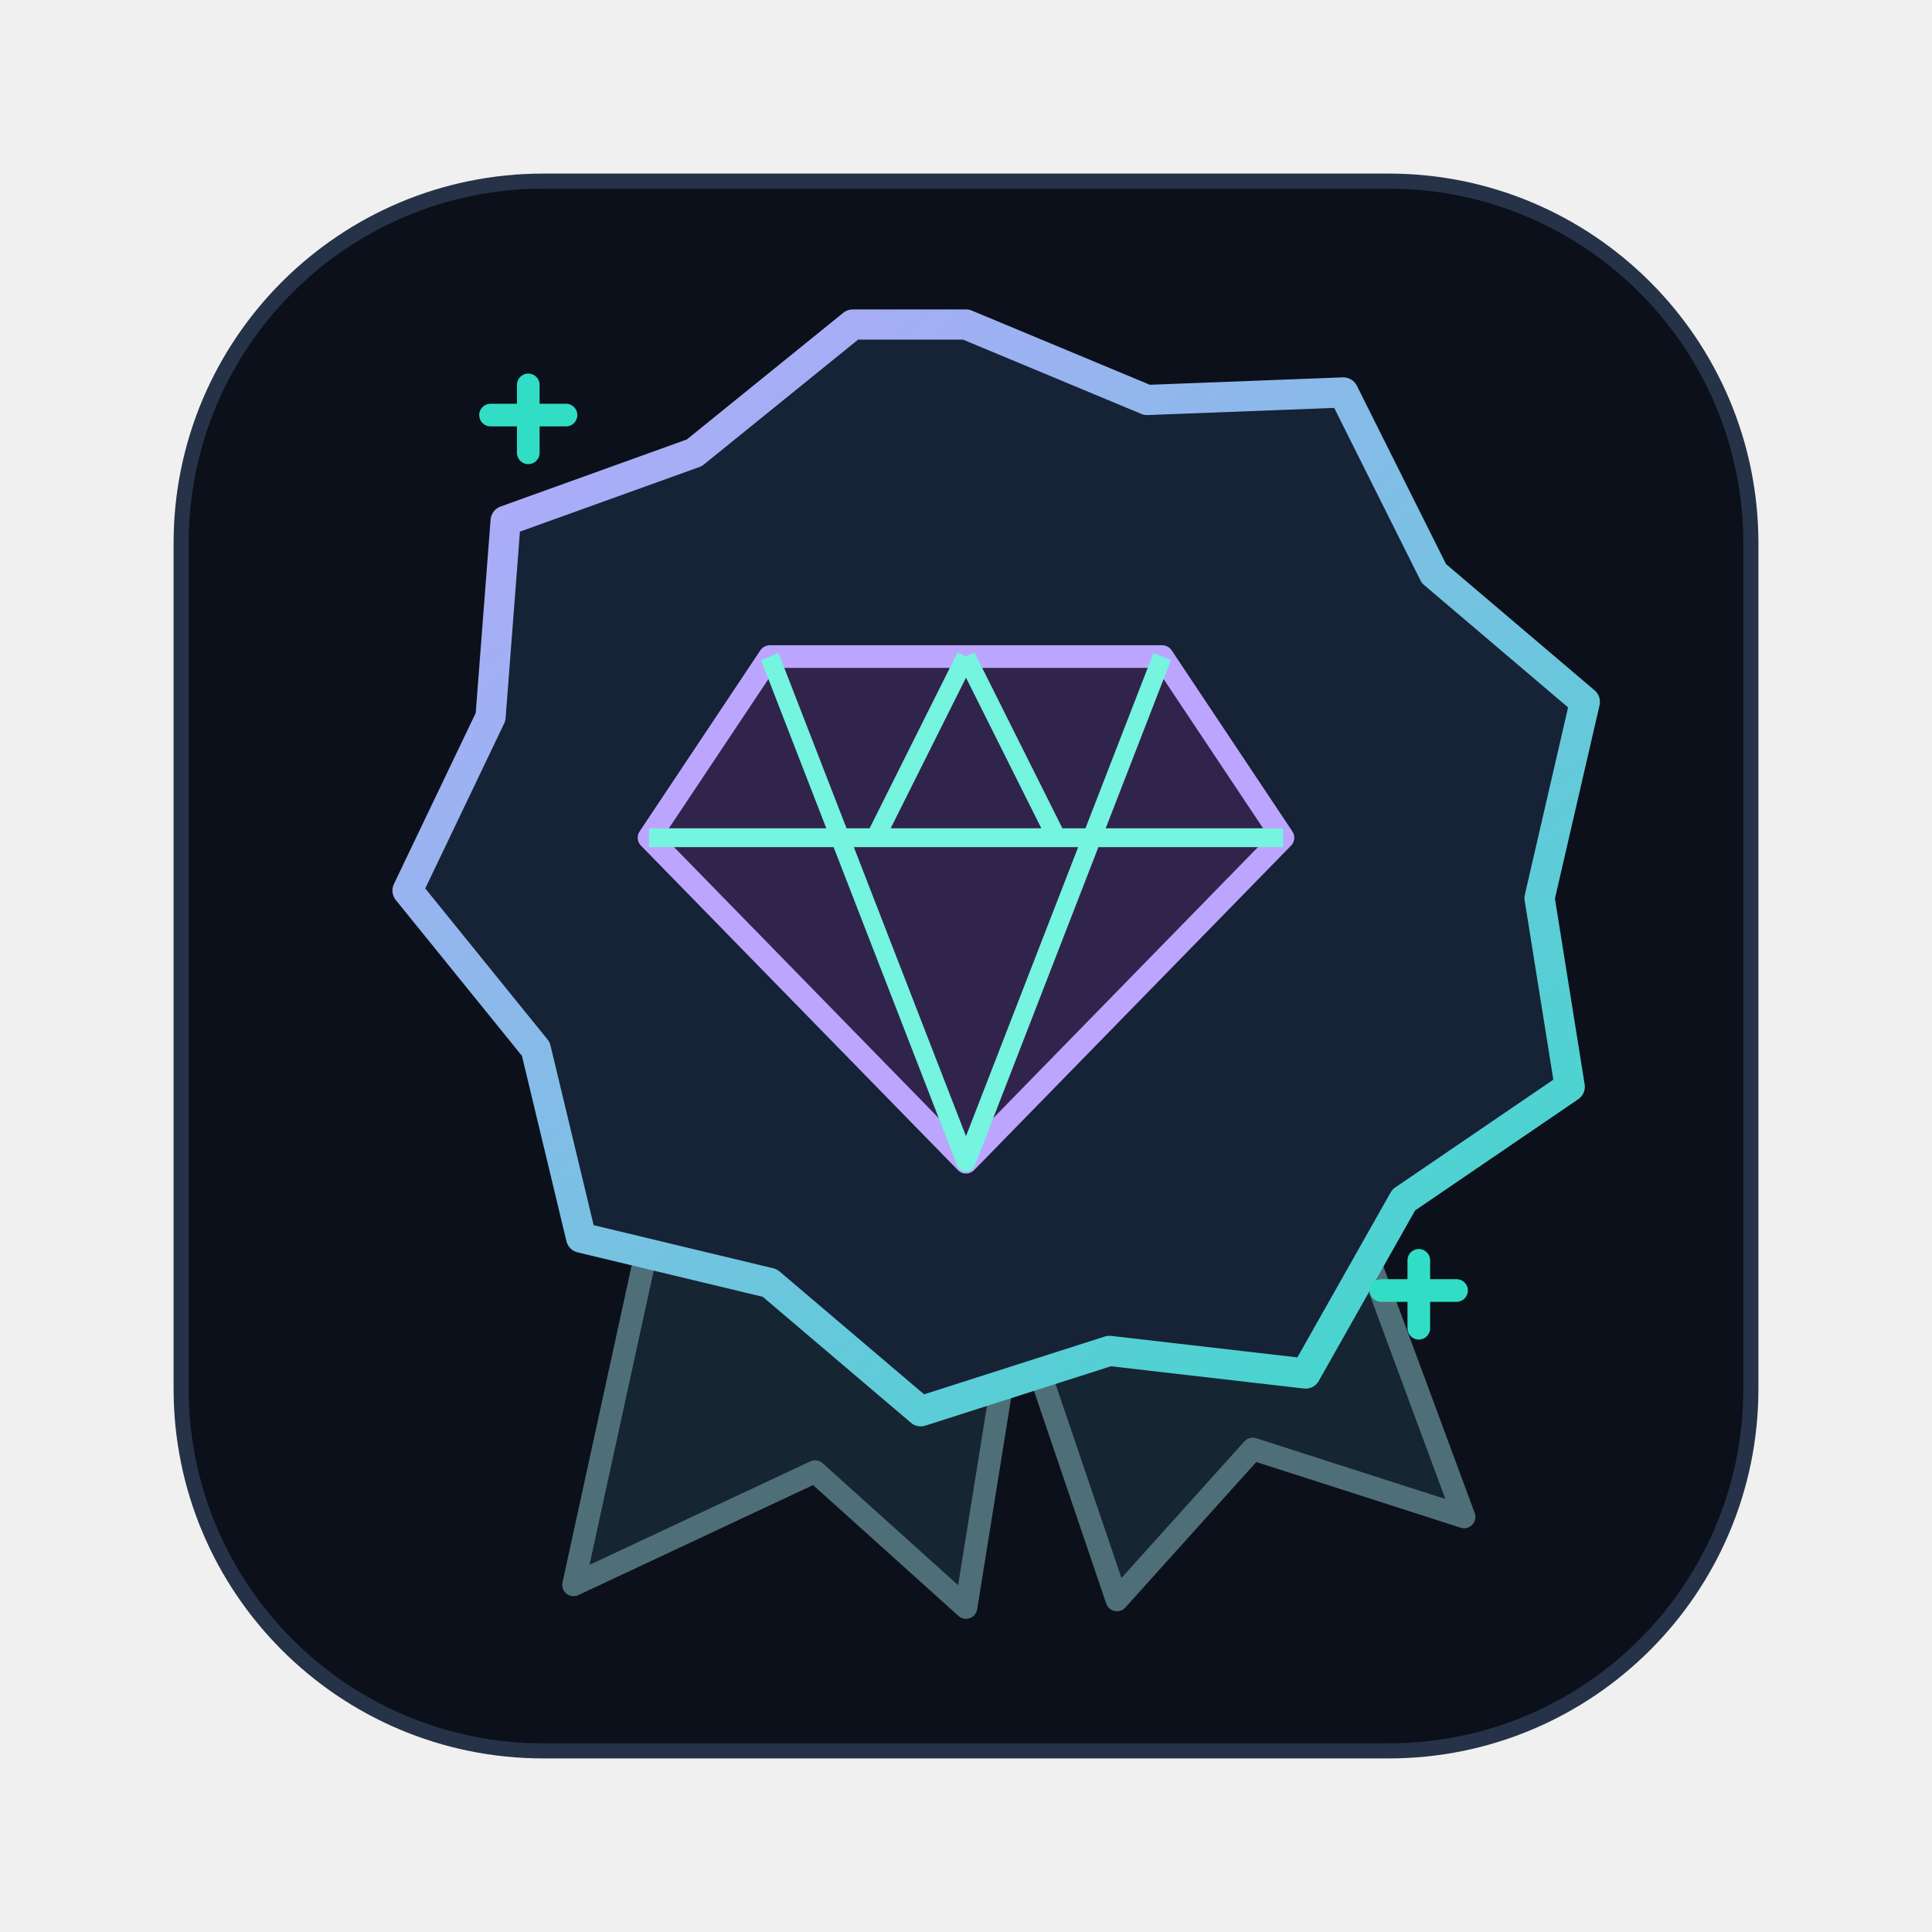
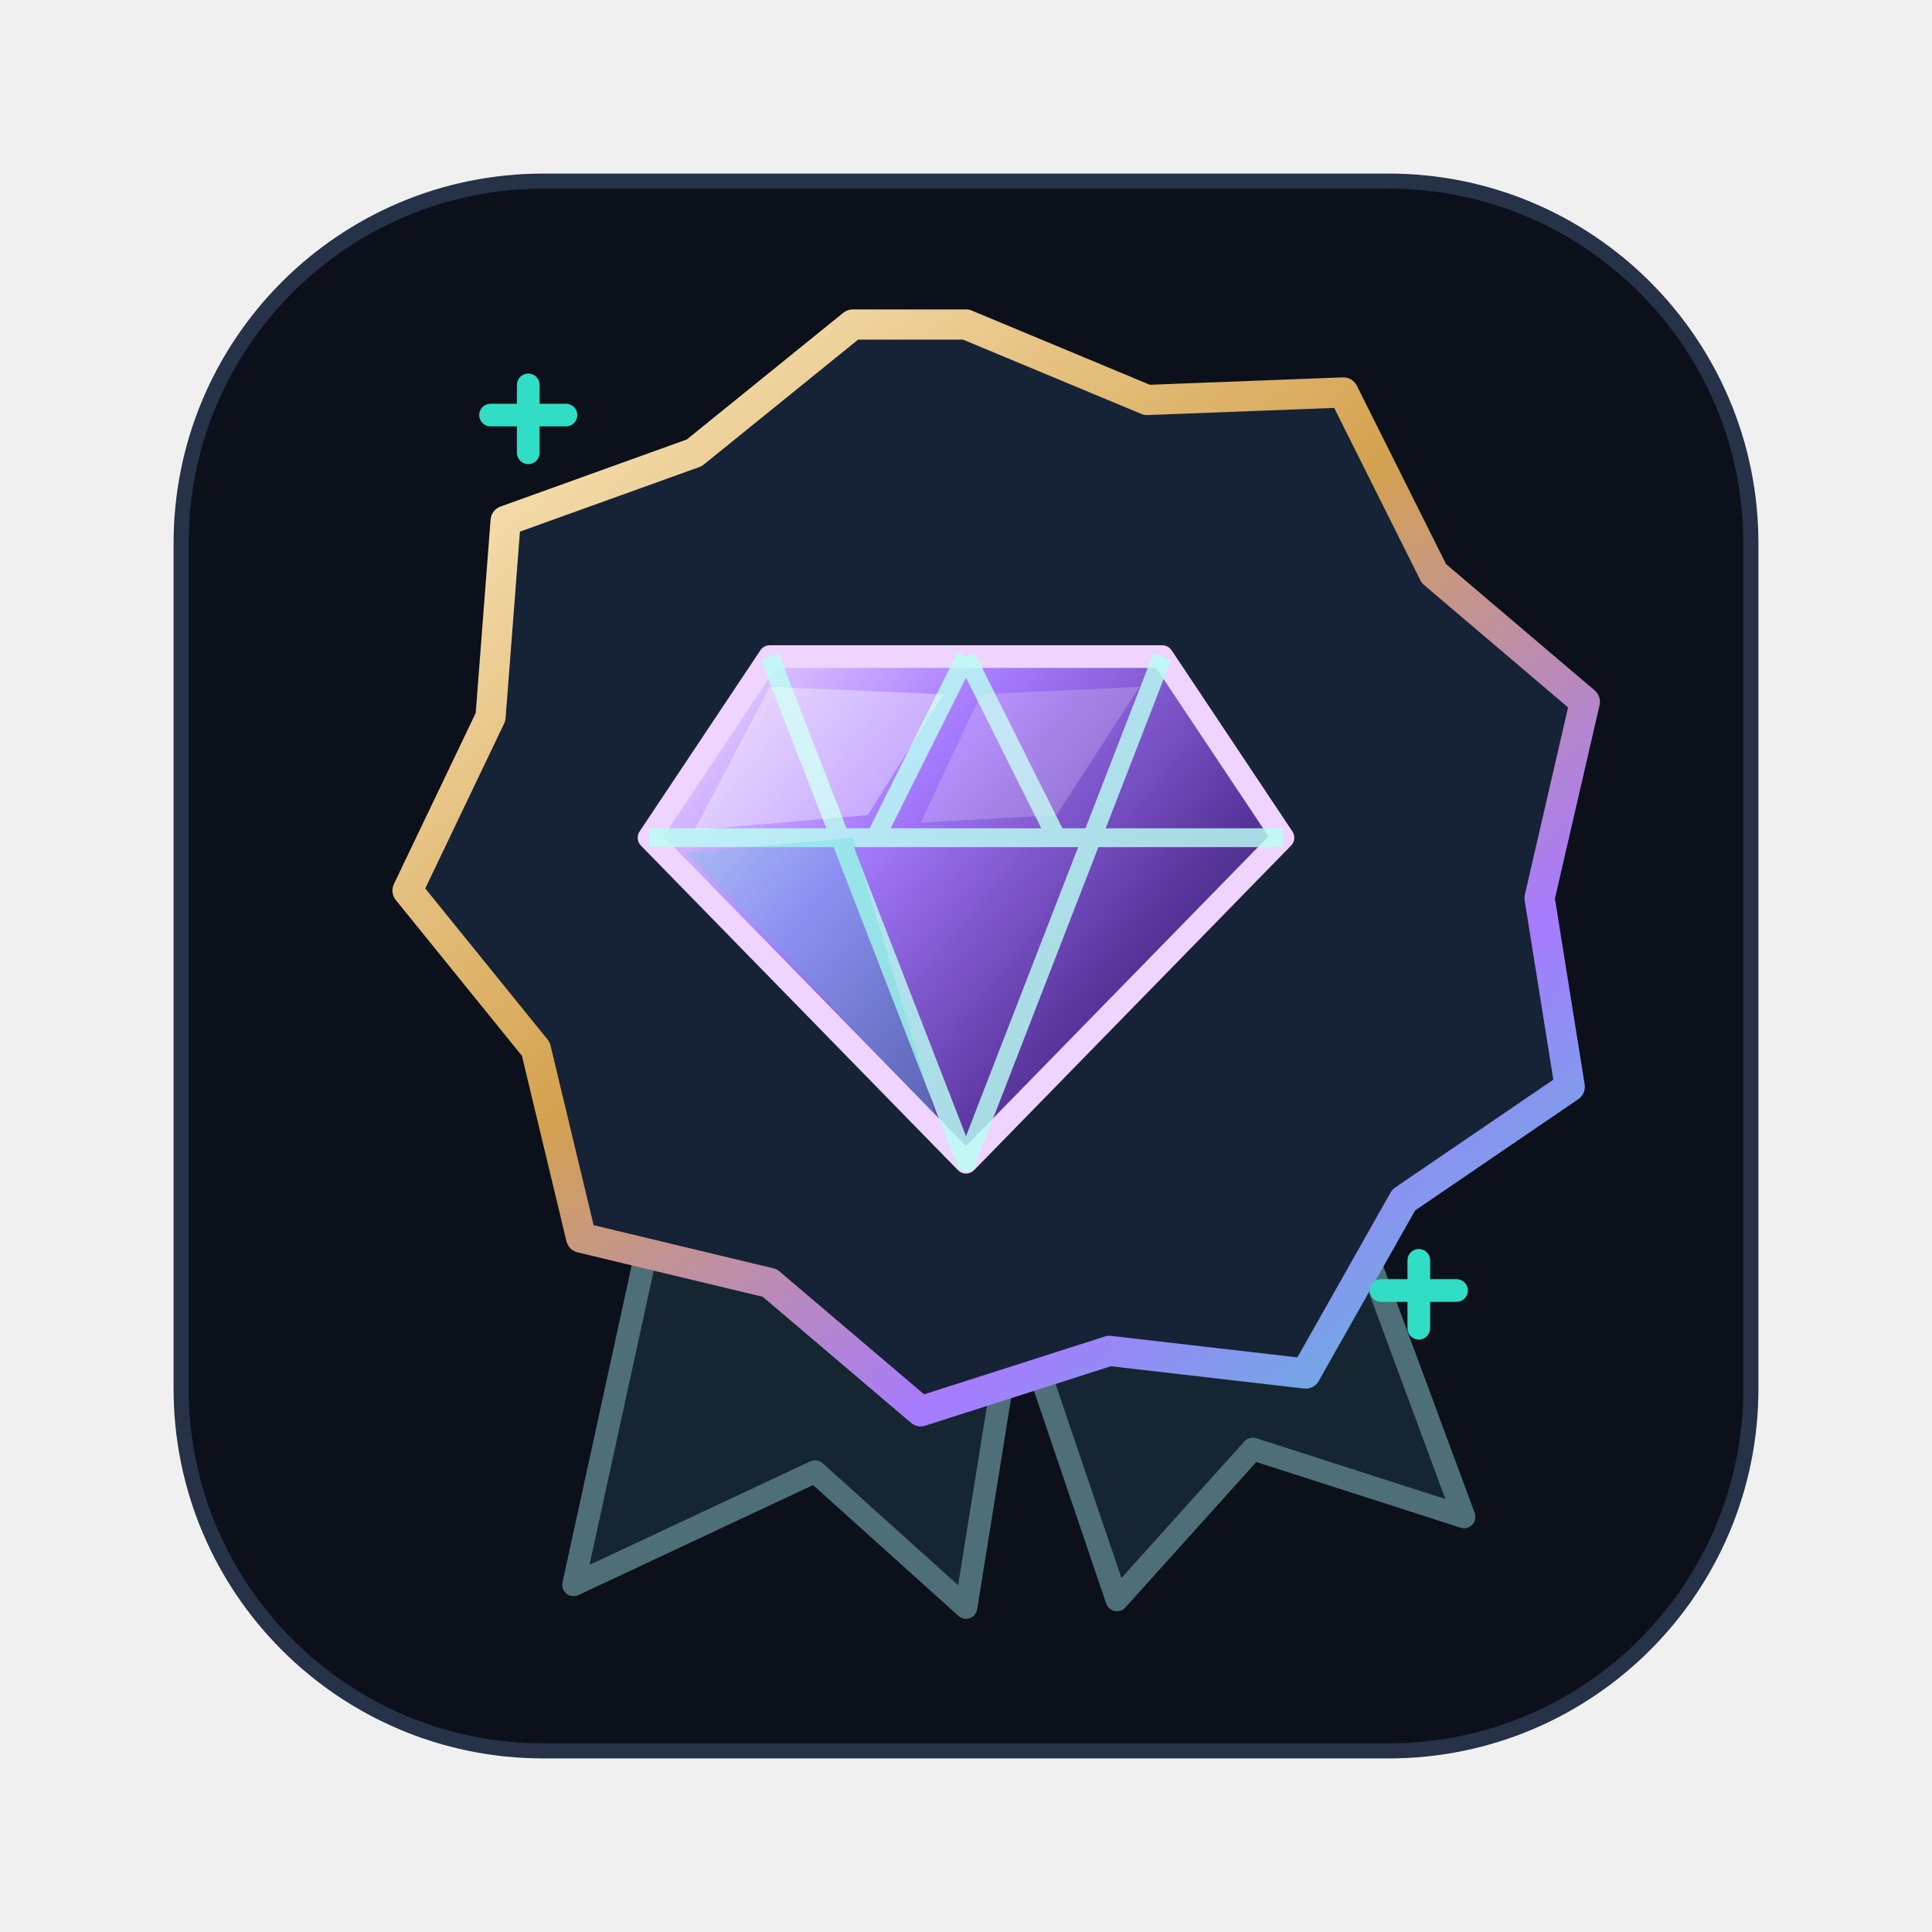
<svg xmlns="http://www.w3.org/2000/svg" viewBox="0 0 256 256" fill="none" role="img" aria-labelledby="pv-rarity-title pv-rarity-desc">
  <defs>
    <linearGradient id="pv-rarity-line" x1="61" y1="40" x2="197" y2="212" gradientUnits="userSpaceOnUse">
-       <stop stop-color="#bca5ff" />
+       <stop stop-color="#fff0ca" />
+       <stop offset=".42" stop-color="#d4a24f" />
+       <stop offset=".7" stop-color="#a77bff" />
      <stop offset="1" stop-color="#31dec5" />
+     </linearGradient>
+     <linearGradient id="pv-rarity-gem" x1="88" y1="86" x2="170" y2="153" gradientUnits="userSpaceOnUse">
+       <stop stop-color="#f8e6ff" />
+       <stop offset=".34" stop-color="#a77bff" />
+       <stop offset=".7" stop-color="#57339a" />
+       <stop offset="1" stop-color="#1a3442" />
    </linearGradient>
  </defs>
  <rect x="24" y="24" width="208" height="208" rx="48" fill="#0b101a" stroke="#253248" stroke-width="2" />
  <path d="m88 155-12 55 32-15 20 18 9-56m-7 2 18 53 18-20 28 9-20-54" fill="#152532" stroke="#4f6f78" stroke-width="3" stroke-linejoin="round" />
  <path d="m128 43 24 10 26-1 12 24 20 17-6 26 4 25-22 15-13 23-26-3-25 8-20-17-25-6-6-25-17-21 11-23 2-26 25-9 21-17Z" fill="#162236" stroke="url(#pv-rarity-line)" stroke-width="4" stroke-linejoin="round" />
-   <path d="m102 87 52 0 16 24-42 43-42-43 16-24Z" fill="#30244c" stroke="#bca5ff" stroke-width="3" stroke-linejoin="round" />
-   <path d="m102 87 26 67 26-67m-68 24h84m-42-24-12 24m12-24 12 24" stroke="#75f4df" stroke-width="2.5" stroke-linejoin="round" />
+   <path d="m102 87 52 0 16 24-42 43-42-43 16-24Z" fill="url(#pv-rarity-gem)" stroke="#eed4ff" stroke-width="3" stroke-linejoin="round" />
+   <path d="m102 87 26 67 26-67m-68 24h84m-42-24-12 24m12-24 12 24" stroke="#b9fff2" stroke-opacity=".82" stroke-width="2.5" stroke-linejoin="round" />
+   <path d="m102 91 23 1-10 16-23 2 10-19Z" fill="#fff" fill-opacity=".35" />
+   <path d="m130 92 21-1-11 17-18 1 8-17Z" fill="#f8e9ff" fill-opacity=".22" />
+   <path d="m91 113 22-2 11 37-33-35Z" fill="#31dec5" fill-opacity=".22" />
  <path d="M70 60v-9m-5 4h10m113 121v-9m-5 4h10" stroke="#31dec5" stroke-width="3" stroke-linecap="round" />
</svg>
